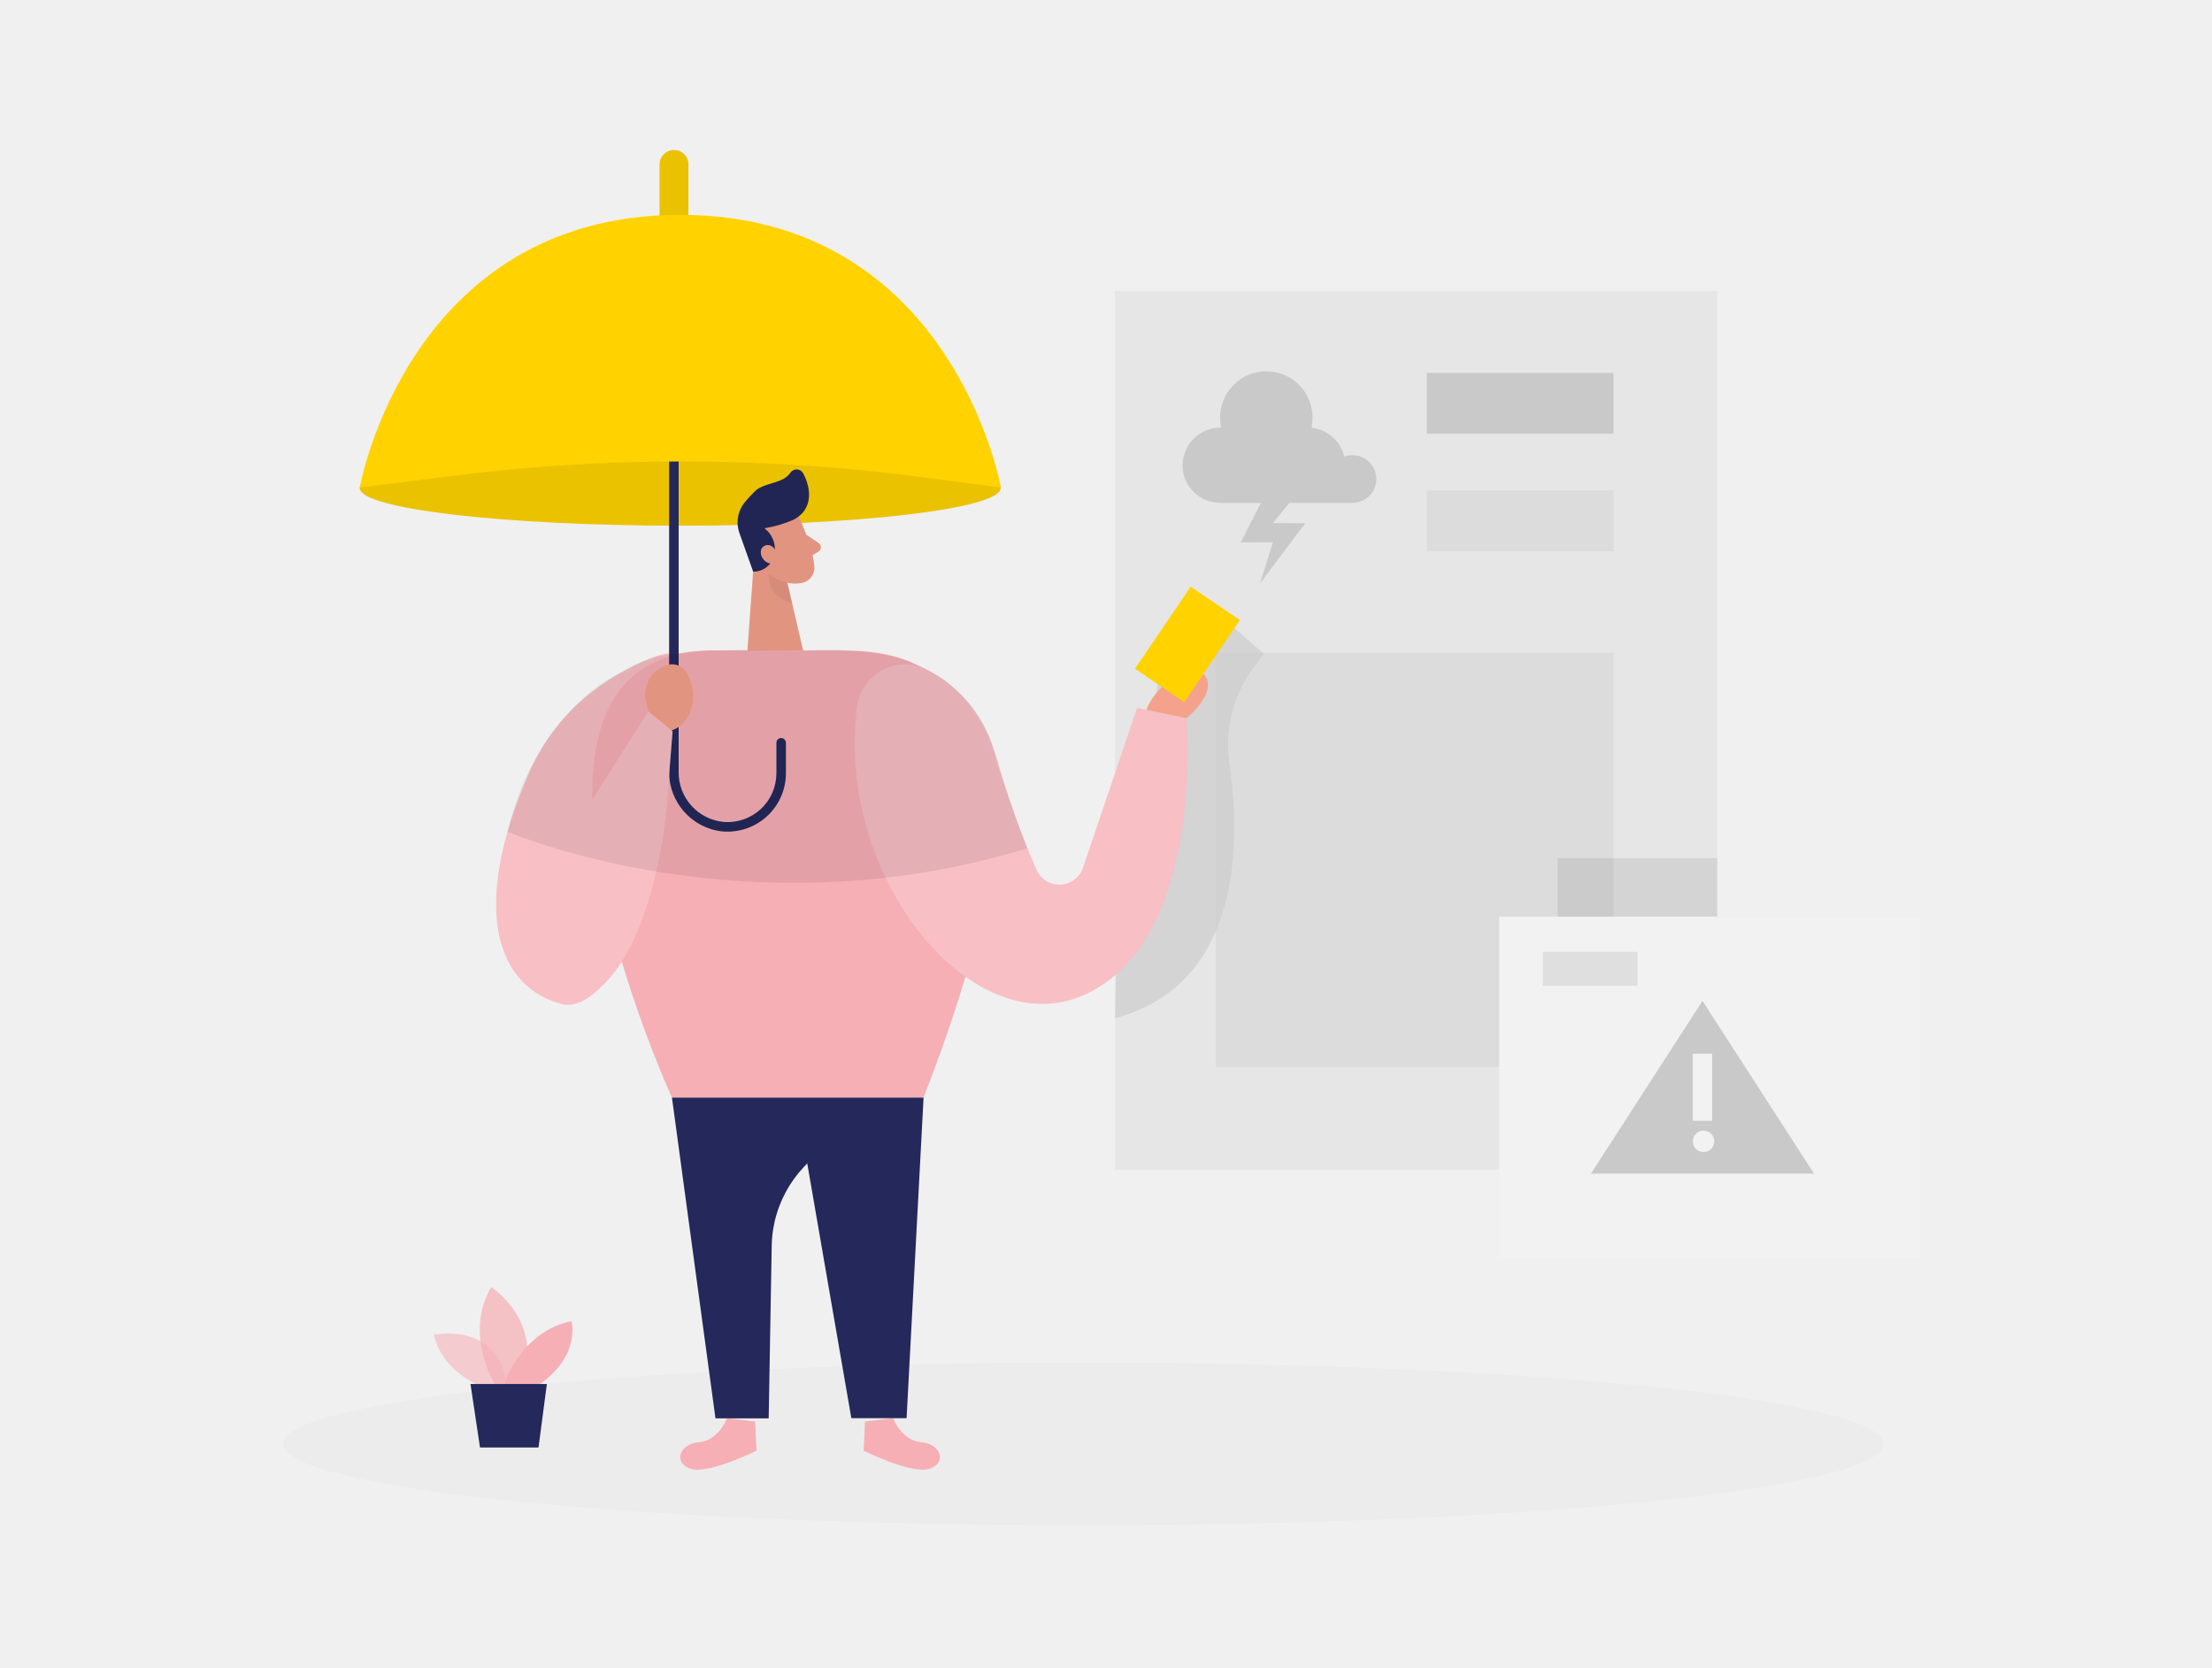
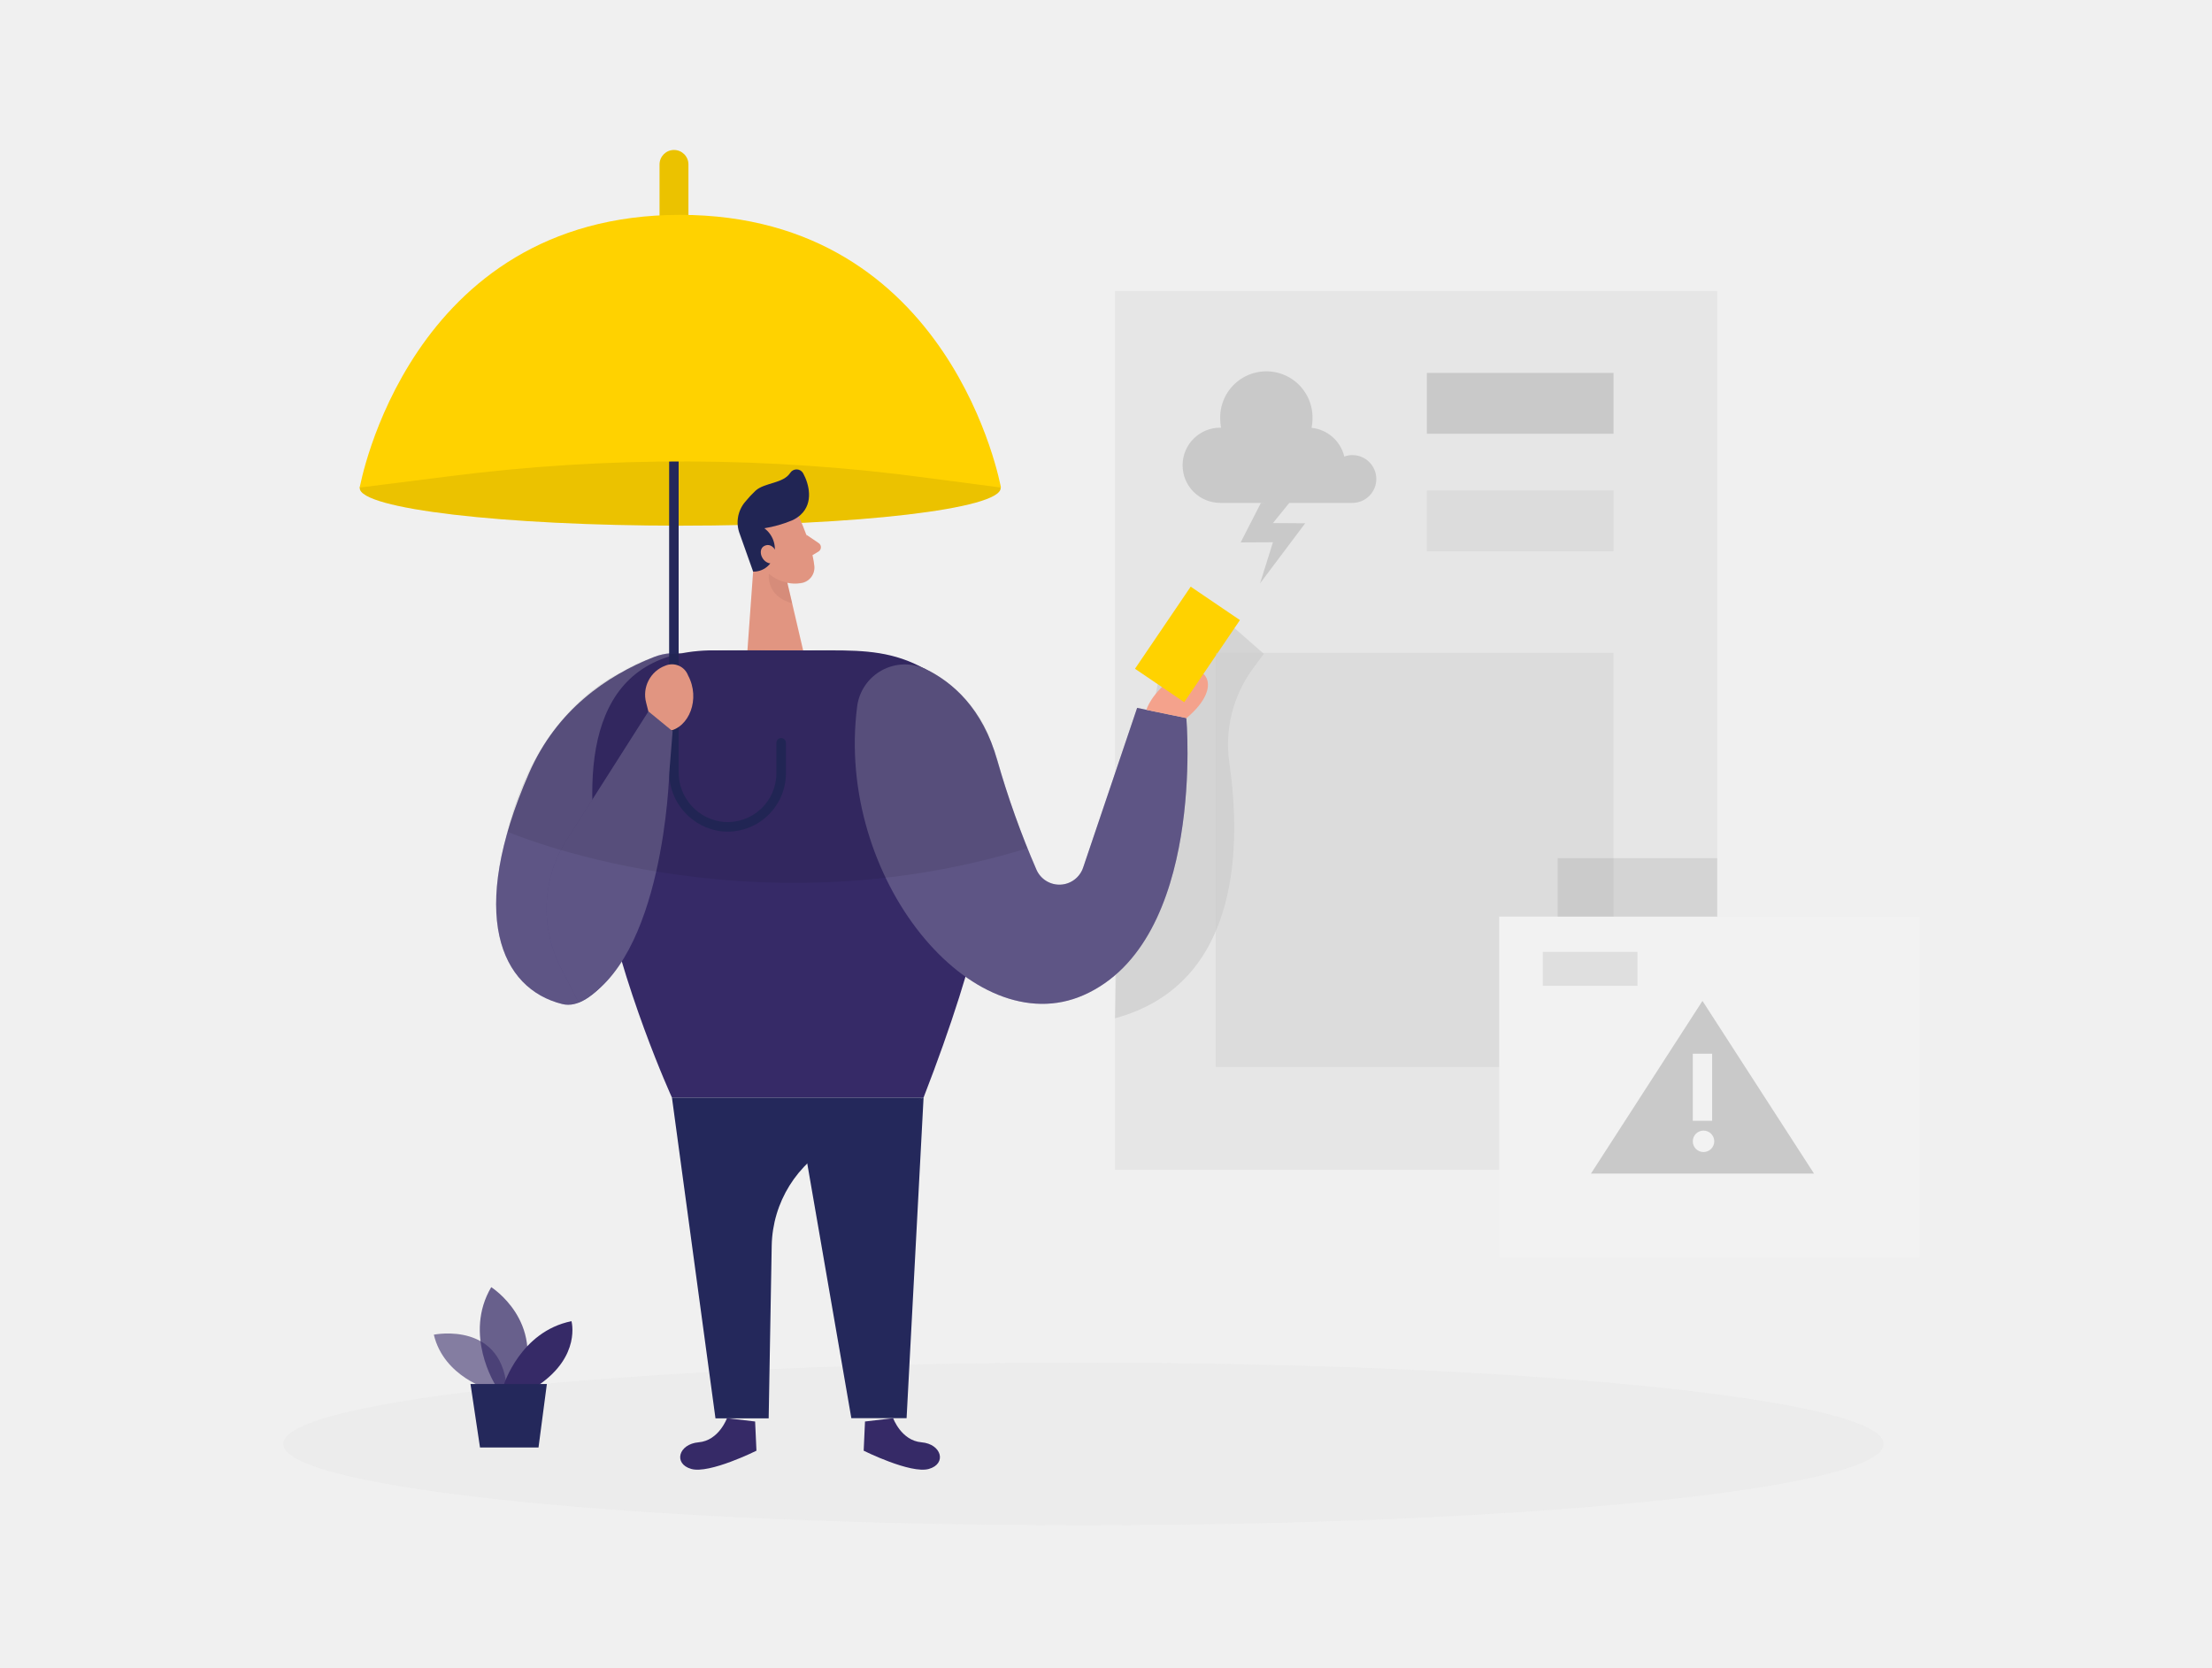
<svg xmlns="http://www.w3.org/2000/svg" id="Layer_1" data-name="Layer 1" viewBox="0 0 400 300" width="406" height="306" class="illustration styles_illustrationTablet__1DWOa">
  <rect x="201.64" y="51.86" width="108.88" height="158.92" fill="#e6e6e6" />
-   <path d="M131.3,131.52a10.16,10.16,0,0,0-13-13.48c-8.55,3.38-17.64,9.59-22.62,21-11.2,25.59-5.15,39,6,41.77S127.24,141,127.24,141Z" fill="#f6afb5" />
+   <path d="M131.3,131.52a10.16,10.16,0,0,0-13-13.48c-8.55,3.38-17.64,9.59-22.62,21-11.2,25.59-5.15,39,6,41.77S127.24,141,127.24,141Z" fill="#362a67" />
  <path d="M131.3,131.52a10.16,10.16,0,0,0-13-13.48c-8.55,3.38-17.64,9.59-22.62,21-11.2,25.59-5.15,39,6,41.77S127.24,141,127.24,141Z" fill="#fff" opacity="0.2" />
  <ellipse cx="195.92" cy="260.35" rx="144.69" ry="14.69" fill="#e6e6e6" opacity="0.45" />
-   <path d="M88.58,250.53s-8.29-2.23-10.13-9.94c0,0,12.83-2.64,13.25,10.61Z" fill="#f6afb5" opacity="0.58" />
-   <path d="M89.59,249.7s-5.82-9.13-.76-17.7c0,0,9.78,6.15,5.49,17.7Z" fill="#f6afb5" opacity="0.73" />
-   <path d="M91.09,249.7s3-9.68,12.25-11.55c0,0,1.76,6.27-5.94,11.55Z" fill="#f6afb5" />
+   <path d="M88.58,250.53s-8.29-2.23-10.13-9.94c0,0,12.83-2.64,13.25,10.61Z" fill="#362a67" opacity="0.58" />
+   <path d="M89.59,249.7s-5.82-9.13-.76-17.7c0,0,9.78,6.15,5.49,17.7Z" fill="#362a67" opacity="0.73" />
+   <path d="M91.09,249.7s3-9.68,12.25-11.55c0,0,1.76,6.27-5.94,11.55Z" fill="#362a67" />
  <polygon points="85.08 249.51 86.8 260.99 97.38 260.99 98.89 249.51 85.08 249.51" fill="#24285b" />
-   <path d="M131.46,255.69s-1.46,4.05-5.12,4.36-4.62,3.89-1.33,4.82,11.78-3.3,11.78-3.3l-.24-5.28Z" fill="#f6afb5" />
-   <path d="M161.51,255.69s1.46,4.05,5.12,4.36,4.62,3.89,1.33,4.82-11.78-3.3-11.78-3.3l.24-5.28Z" fill="#f6afb5" />
+   <path d="M131.46,255.69s-1.46,4.05-5.12,4.36-4.62,3.89-1.33,4.82,11.78-3.3,11.78-3.3l-.24-5.28Z" fill="#362a67" />
+   <path d="M161.51,255.69s1.46,4.05,5.12,4.36,4.62,3.89,1.33,4.82-11.78-3.3-11.78-3.3l.24-5.28Z" fill="#362a67" />
  <ellipse cx="123" cy="87.51" rx="57.95" ry="6.8" fill="#ffd200" />
  <ellipse cx="123" cy="87.51" rx="57.95" ry="6.8" opacity="0.08" />
  <path d="M144.45,92.65s2.41,5.1,2.81,8.93a2.83,2.83,0,0,1-2.53,3.12,6.25,6.25,0,0,1-6.22-2.72l-3.29-4a5.05,5.05,0,0,1,.22-5.84C137.62,88.85,143.14,89.47,144.45,92.65Z" fill="#f4a28c" />
  <polygon points="136.46 98.87 135.13 117.3 145.34 117.31 142.29 104.23 136.46 98.87" fill="#f4a28c" />
  <path d="M143.22,93.36a22.39,22.39,0,0,1-5,1.42A4.7,4.7,0,0,1,140,99.62a3.82,3.82,0,0,1-3.8,3l-2.43-6.83a5.76,5.76,0,0,1,1-5.81,21.23,21.23,0,0,1,1.86-2c1.67-1.5,5-1.26,6.28-3.23a1.36,1.36,0,0,1,2.33.09c1.07,1.95,1.91,5.34-.47,7.51A5.71,5.71,0,0,1,143.22,93.36Z" fill="#24285b" />
  <path d="M140.5,99.26s-.79-2-2.26-1.3-.35,3.65,1.83,3.15Z" fill="#f4a28c" />
  <path d="M145.8,95.94,148,97.43A.91.91,0,0,1,148,99l-1.88,1.13Z" fill="#f4a28c" />
  <path d="M142.37,104.6a6.94,6.94,0,0,1-3.32-1.59s-.66,4,4.2,5.34Z" fill="#ce8172" opacity="0.31" />
  <path d="M148,97.43l-2.22-1.49h0c-.69-1.89-1.35-3.3-1.35-3.3v0l.27-.19c2.38-2.17,1.54-5.56.47-7.51a1.36,1.36,0,0,0-2.33-.09c-1.27,2-4.61,1.73-6.28,3.23a21.23,21.23,0,0,0-1.86,2,5.76,5.76,0,0,0-.95,5.81l2.43,6.83h0l-1.06,14.64h10.21l-2.53-10.85-.44-1.86h0a8.67,8.67,0,0,0,2.36.1,2.84,2.84,0,0,0,2.53-3.12,15,15,0,0,0-.35-2l1.08-.64A.91.91,0,0,0,148,97.43Z" opacity="0.08" />
  <path d="M220.54,110.48l8,7-2,2.71a23.09,23.09,0,0,0-4.24,17c2,13.86,2.56,39.9-20.67,46.19l.55-24.45,8.05-40.36Z" opacity="0.08" />
-   <path d="M128.22,116.86h21.91c6.49,0,11.49.24,17.17,3.38,13.67,7.55,20.15,24.81-.29,77.48h-45.5S85,118.06,128.22,116.86Z" fill="#f6afb5" />
+   <path d="M128.22,116.86h21.91c6.49,0,11.49.24,17.17,3.38,13.67,7.55,20.15,24.81-.29,77.48h-45.5S85,118.06,128.22,116.86Z" fill="#362a67" />
  <path d="M130.56,149.59A10.77,10.77,0,0,1,121,138.77V56.63h1.72v82.14a9,9,0,0,0,8.23,9.12,8.84,8.84,0,0,0,9.45-8.81v-5.5a.86.86,0,0,1,.86-.87h0a.87.87,0,0,1,.86.87v5.5A10.57,10.57,0,0,1,130.56,149.59Z" fill="#24285b" />
  <rect x="119.27" y="26.38" width="5.22" height="20.71" rx="2.61" ry="2.61" fill="#ffd200" />
  <rect x="119.27" y="26.38" width="5.22" height="20.71" rx="2.61" ry="2.61" opacity="0.08" />
  <path d="M181,87.42S172.23,38.12,123,38.11h0c-49.23,0-57.95,49.31-57.95,49.31l15.86-2a332,332,0,0,1,87.15.3Z" fill="#ffd200" />
  <path d="M116.85,126.34a5.6,5.6,0,0,1,3.47-6.72,3.1,3.1,0,0,1,4.1,1.76c2.28,4.24.2,9.47-3.55,10.08a3,3,0,0,1-3.3-2.29Z" fill="#f4a28c" />
  <path d="M121.51,197.72l7.87,58H139l.55-31.22a21.3,21.3,0,0,1,11.52-18.53L167,197.72Z" fill="#24285b" />
  <polygon points="167.01 197.72 163.94 255.69 153.95 255.69 145.34 205.95 167.01 197.72" fill="#24285b" />
-   <path d="M155,127a8.71,8.71,0,0,1,12.35-6.77c4.92,2.37,10.32,7.1,13,16.51a158.81,158.81,0,0,0,7.08,19.79,4.53,4.53,0,0,0,8.43-.38l9.77-28.89,8.9,1.84s3.55,40.32-18.57,50.09C175.85,188.08,151,158,155,127Z" fill="#f6afb5" />
+   <path d="M155,127a8.71,8.71,0,0,1,12.35-6.77c4.92,2.37,10.32,7.1,13,16.51a158.81,158.81,0,0,0,7.08,19.79,4.53,4.53,0,0,0,8.43-.38l9.77-28.89,8.9,1.84s3.55,40.32-18.57,50.09C175.85,188.08,151,158,155,127Z" fill="#362a67" />
  <path d="M155,127a8.71,8.71,0,0,1,12.35-6.77c4.92,2.37,10.32,7.1,13,16.51a158.81,158.81,0,0,0,7.08,19.79,4.53,4.53,0,0,0,8.43-.38l9.77-28.89,8.9,1.84s3.55,40.32-18.57,50.09C175.85,188.08,151,158,155,127Z" fill="#fff" opacity="0.2" />
-   <path d="M102.47,151.13l14.78-23.23,4.38,3.59-.61,7.59s-.93,34.08-16.39,41.44l-3.26-6.38A23.21,23.21,0,0,1,102.47,151.13Z" fill="#f6afb5" />
+   <path d="M102.47,151.13l14.78-23.23,4.38,3.59-.61,7.59s-.93,34.08-16.39,41.44l-3.26-6.38A23.21,23.21,0,0,1,102.47,151.13Z" fill="#362a67" />
  <path d="M102.47,151.13l14.78-23.23,4.38,3.59-.61,7.59s-.93,34.08-16.39,41.44l-3.26-6.38A23.21,23.21,0,0,1,102.47,151.13Z" fill="#fff" opacity="0.2" />
  <path d="M207.31,127.62s.72-2.93,5.24-6.16,9.57,1.3,2,7.65Z" fill="#f4a28c" />
  <rect x="209.36" y="106.81" width="10.76" height="17.94" transform="translate(102.05 -100.6) rotate(34.16)" fill="#ffd200" />
  <path d="M91.75,149.64s43.14,18.65,94,3c0,0-3.95-10.09-6.21-18.21s-9.41-13.43-14-15c0,0-4.75-3.35-20.39-2.53l-10.11-.13s-10.15,0-12.13.63a20.26,20.26,0,0,0-10.37,3.33S97.31,126.86,91.75,149.64Z" opacity="0.08" />
  <rect x="258.02" y="66.69" width="33.76" height="11" fill="#c9c9c9" />
  <rect x="258.02" y="87.94" width="33.76" height="11" fill="#c9c9c9" opacity="0.36" />
  <rect x="219.85" y="117.31" width="71.92" height="74.86" fill="#c9c9c9" opacity="0.36" />
  <rect x="281.68" y="154.43" width="28.85" height="61.7" opacity="0.08" />
  <path d="M244.56,81.54a4.46,4.46,0,0,0-1.47.27,6.8,6.8,0,0,0-5.91-5.19,8.22,8.22,0,0,0,.16-1.58,8.35,8.35,0,1,0-16.69,0,8.76,8.76,0,0,0,.15,1.55h-.15a6.8,6.8,0,0,0,0,13.6h23.91a4.32,4.32,0,0,0,0-8.64Z" fill="#c9c9c9" />
  <polygon points="228.02 90.18 224.35 97.34 230.19 97.31 227.86 104.74 236.02 93.88 230.19 93.84 233.35 89.94 228.02 90.18" fill="#c9c9c9" />
  <rect x="271.11" y="165" width="76" height="61.7" fill="#f2f2f2" />
  <polygon points="307.86 180.24 287.7 211.46 328.03 211.46 307.86 180.24" fill="#c9c9c9" />
  <rect x="306.11" y="189.79" width="3.5" height="12.13" fill="#f2f2f2" />
  <circle cx="308.05" cy="205.63" r="1.94" fill="#f2f2f2" />
  <rect x="278.99" y="171.38" width="17.12" height="6.13" opacity="0.08" />
</svg>
